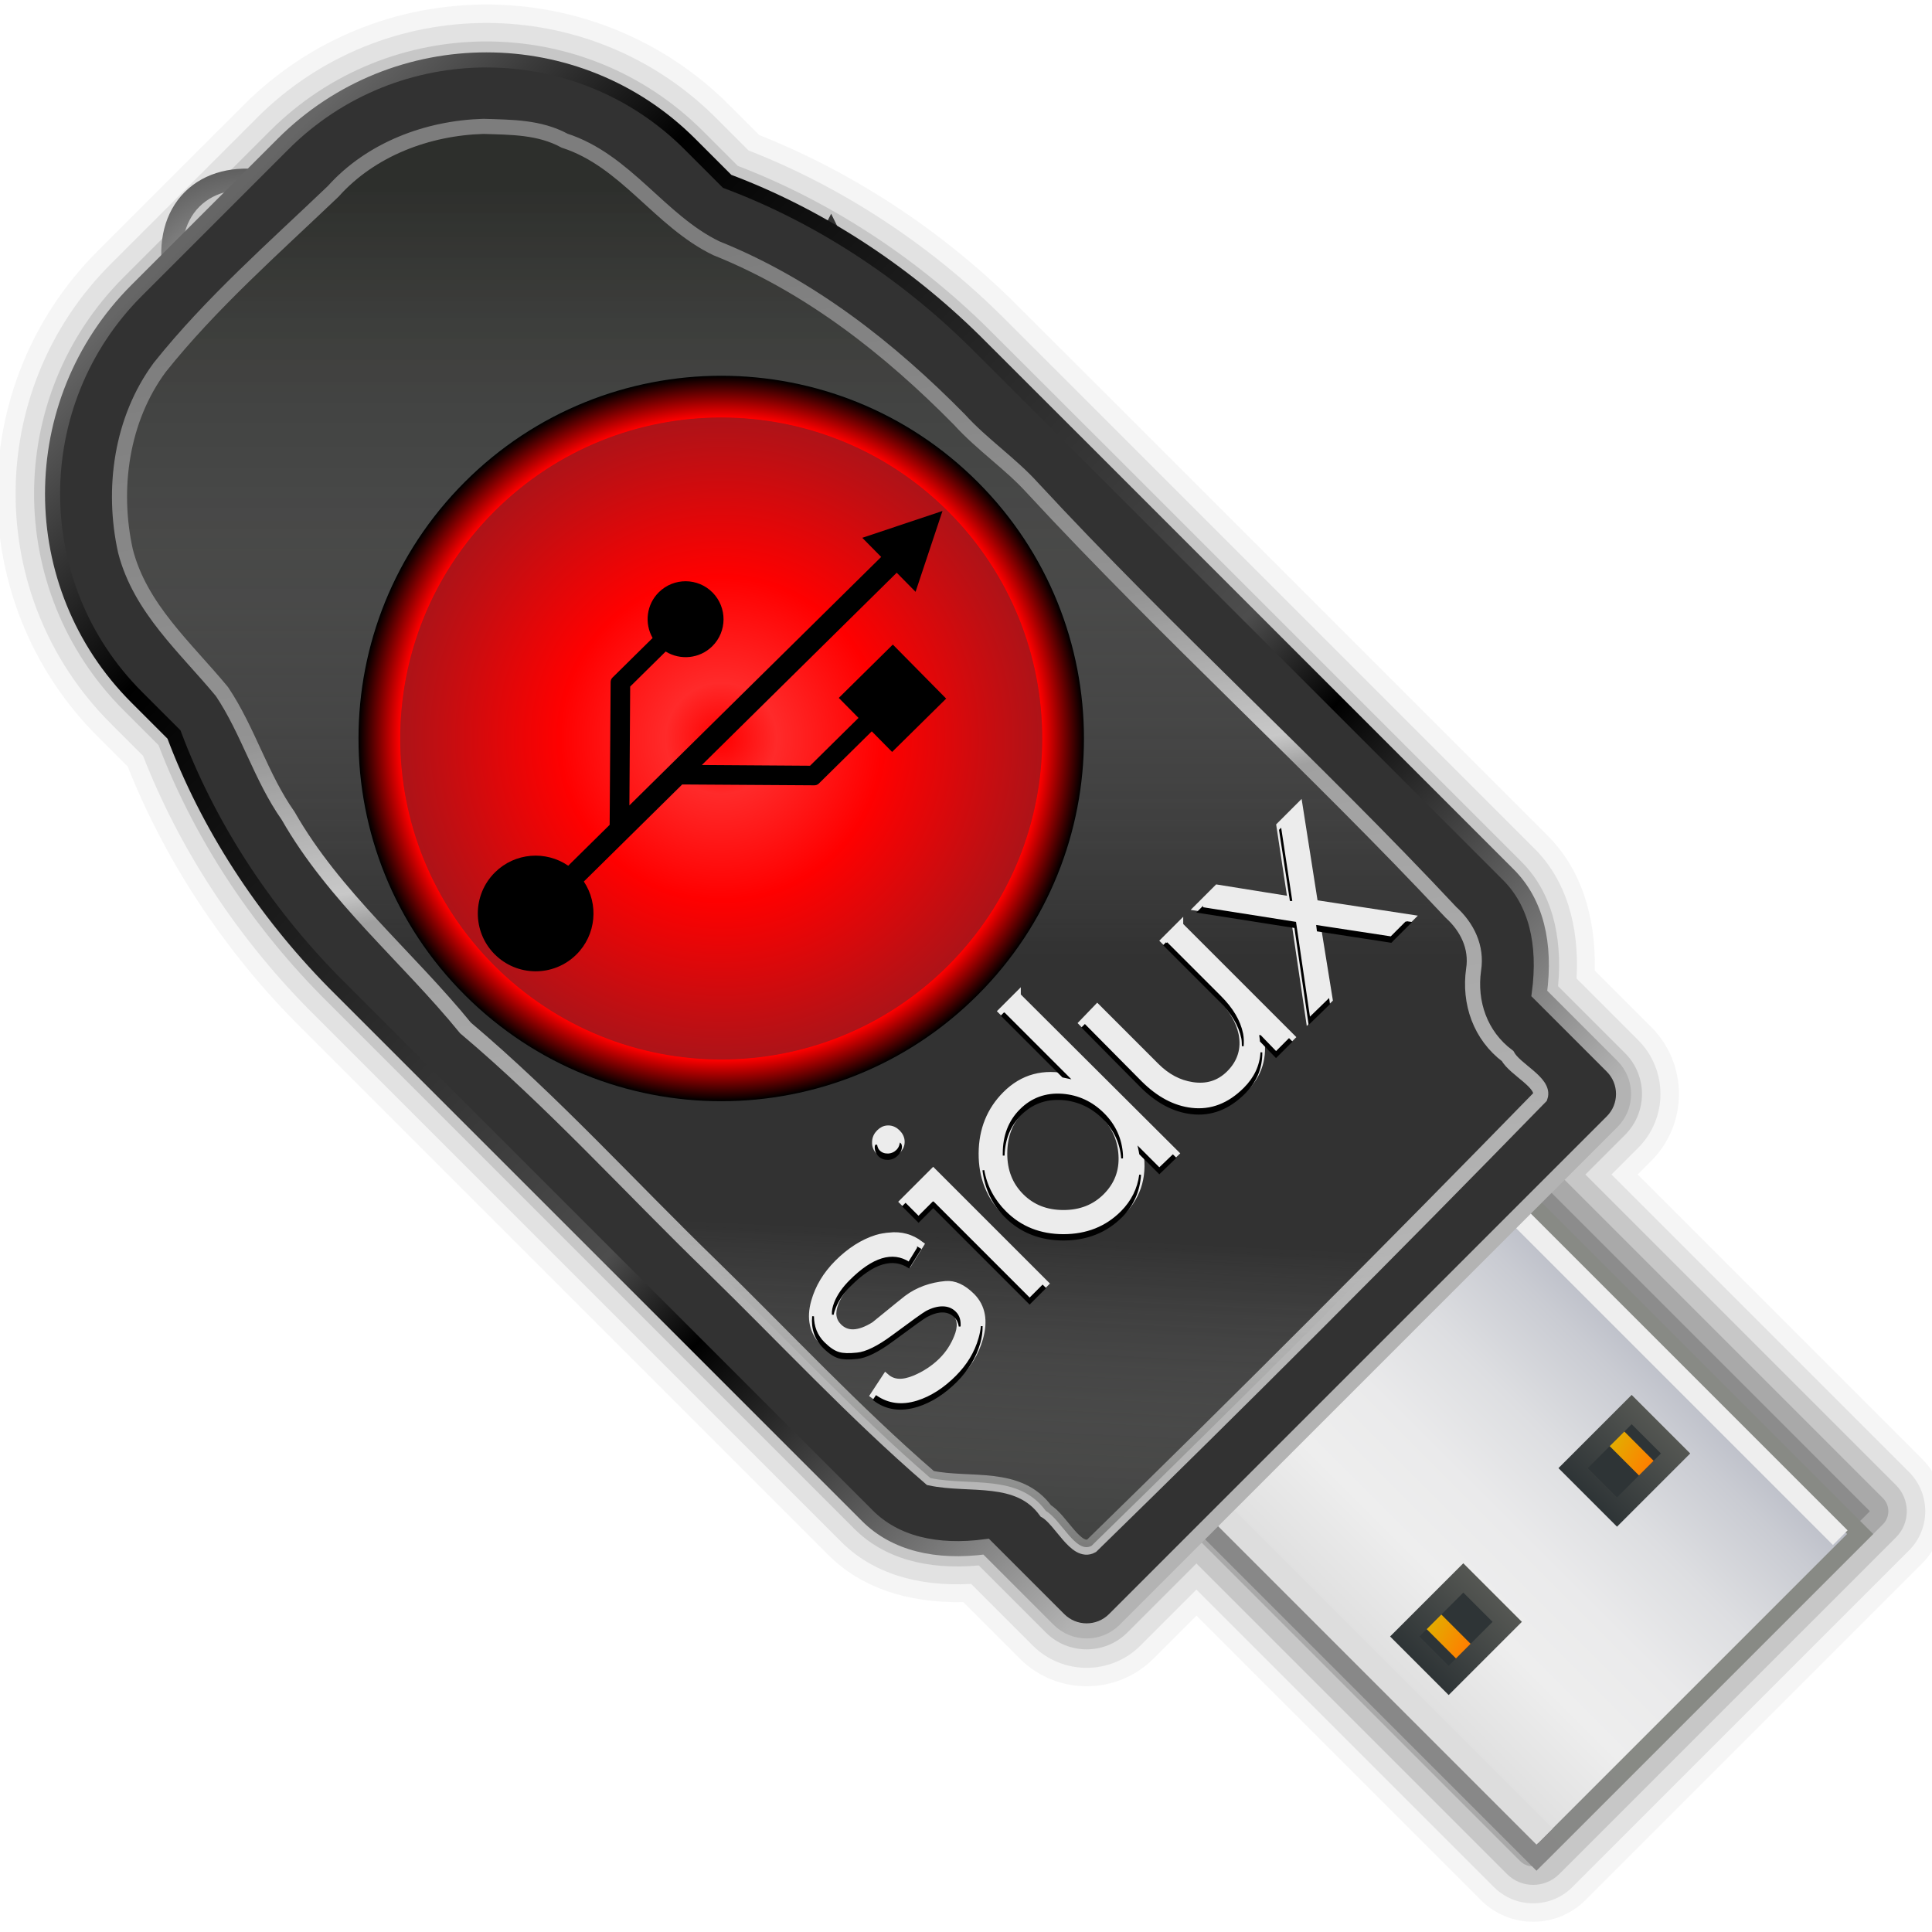
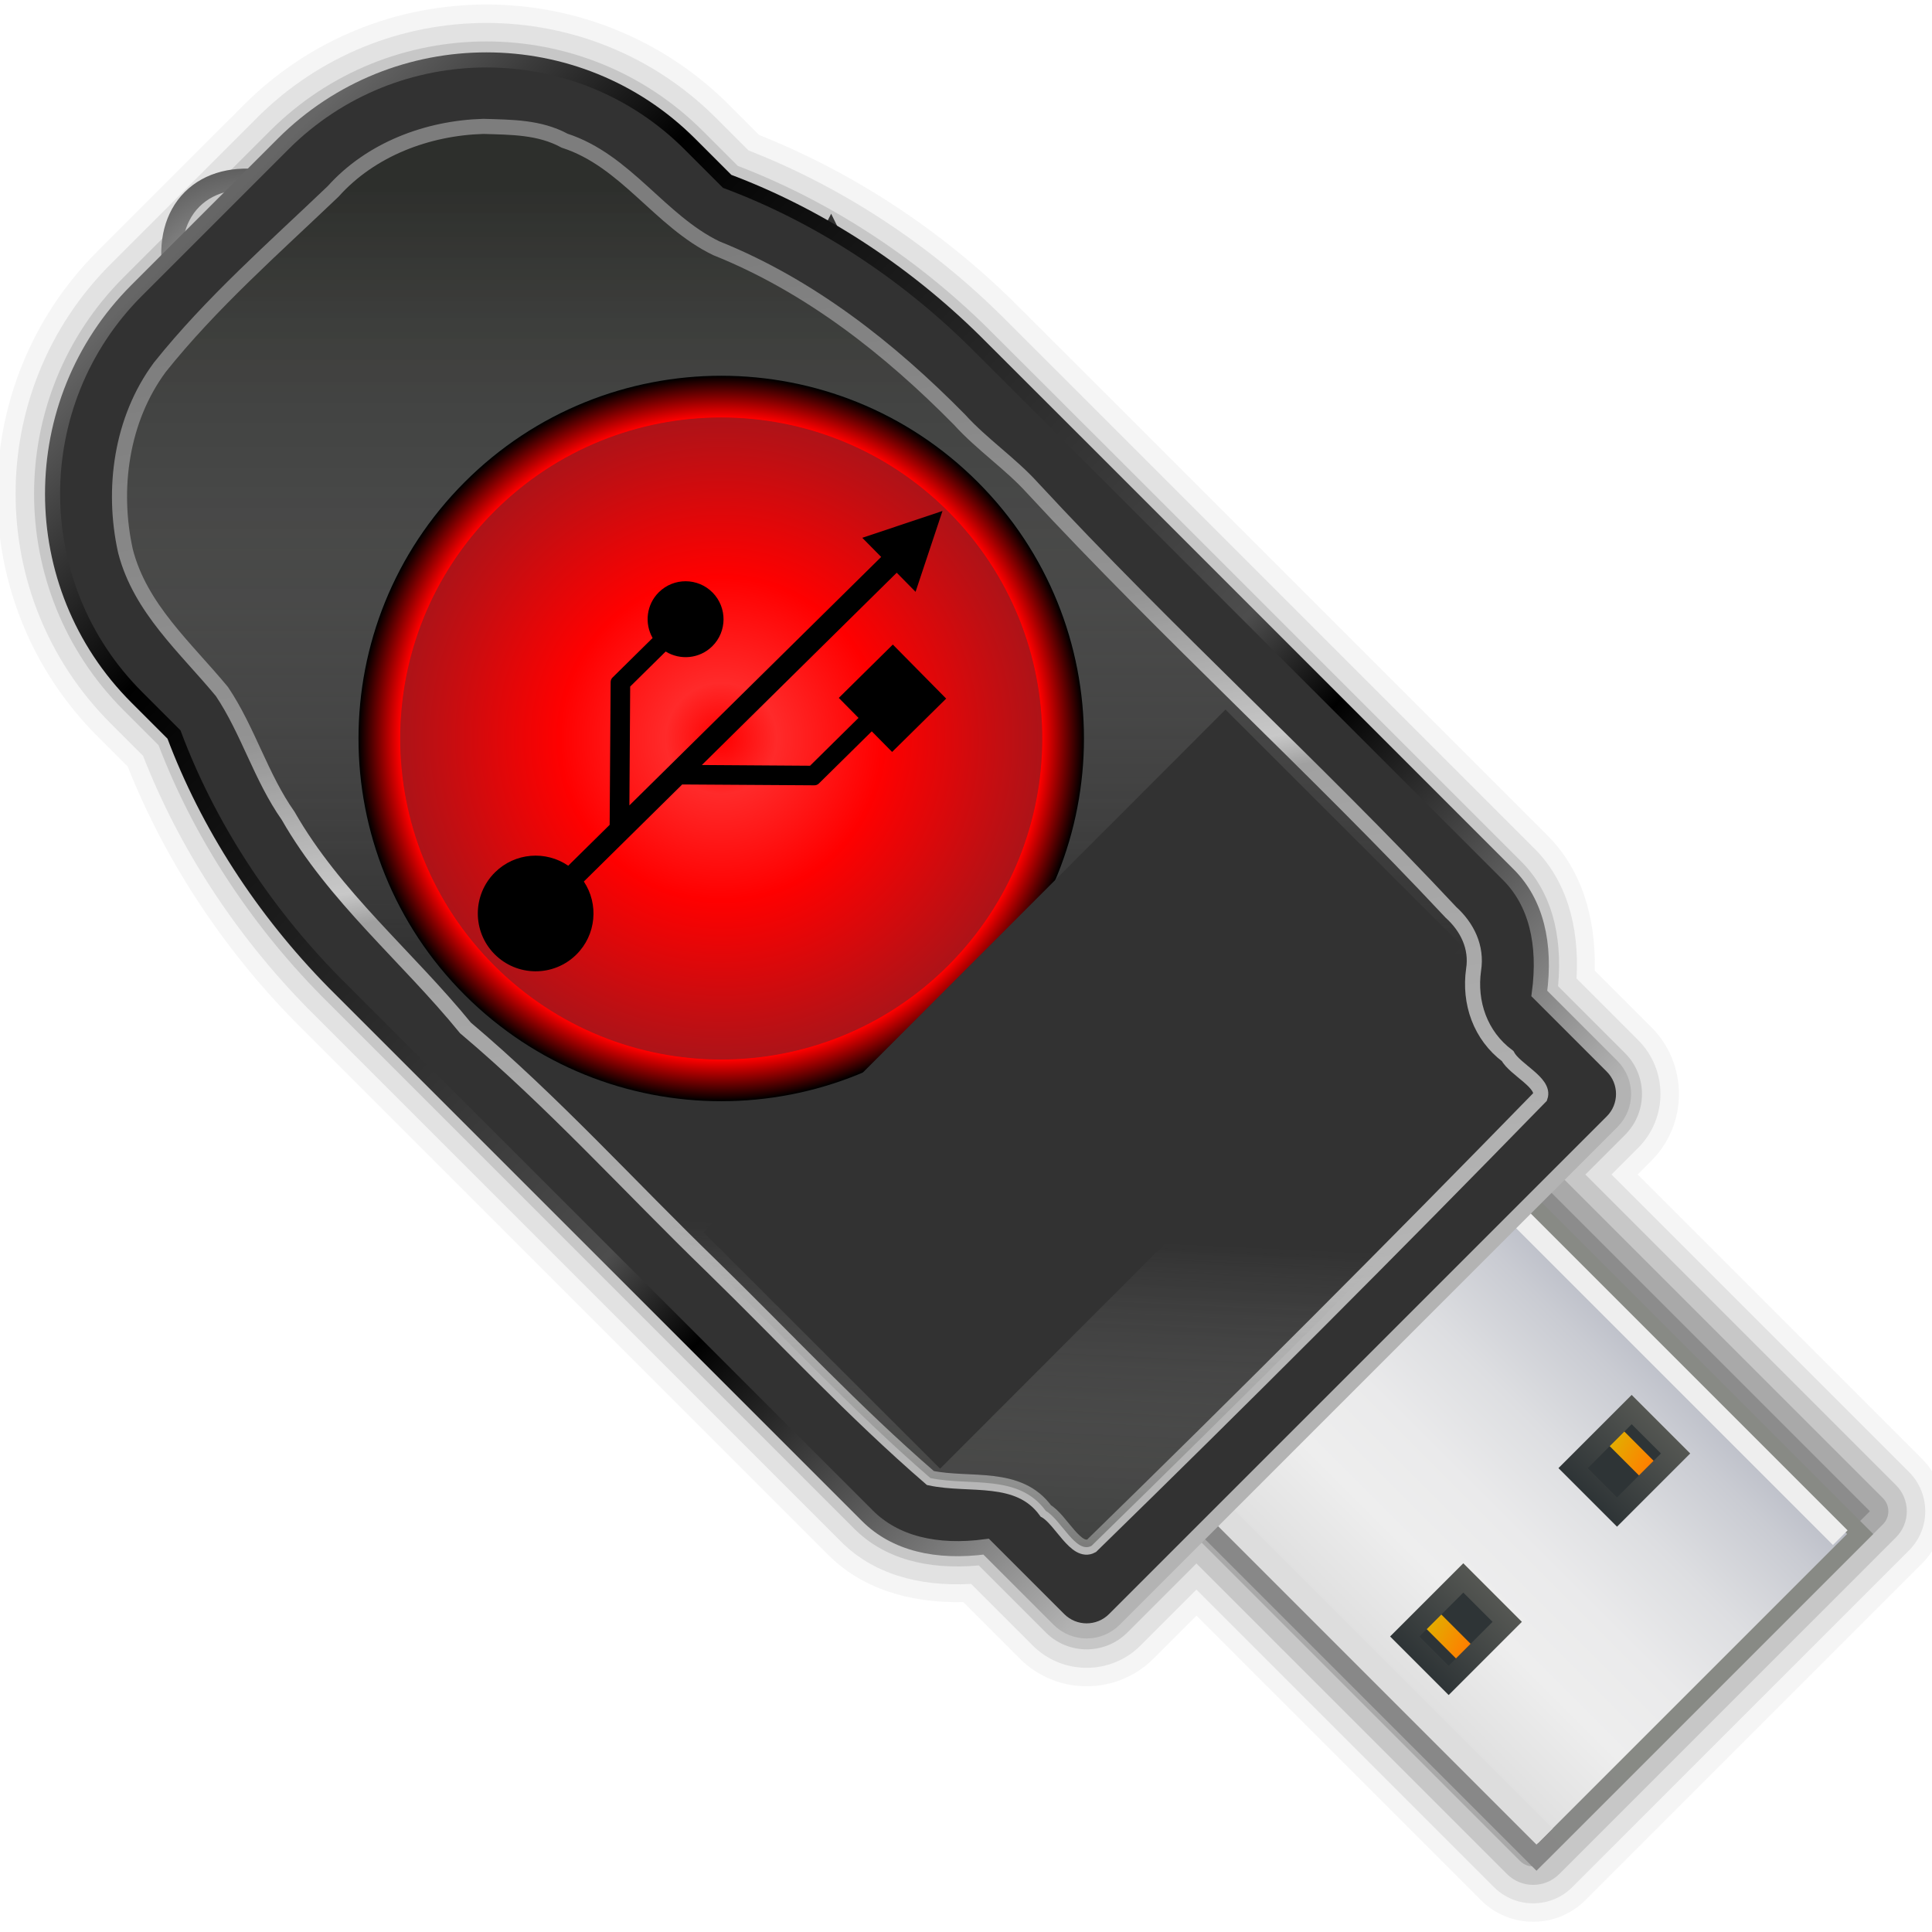
<svg xmlns="http://www.w3.org/2000/svg" xmlns:xlink="http://www.w3.org/1999/xlink" version="1.1" id="Livello_1" width="128" height="128" viewBox="0 0 128 128" overflow="visible" enable-background="new 0 0 128 128" xml:space="preserve">
  <defs id="defs193">
    <linearGradient id="linearGradient17651">
      <stop style="stop-color:#b7b7b7;stop-opacity:0;" offset="0" id="stop17659" />
      <stop id="stop17661" offset="1" style="stop-color:#999999;stop-opacity:0;" />
    </linearGradient>
    <linearGradient id="linearGradient17635">
      <stop style="stop-color:#e6e6e6;stop-opacity:1" offset="0" id="stop17637" />
      <stop id="stop17647" offset="0.466" style="stop-color:#c9c9c9;stop-opacity:1;" />
      <stop id="stop17645" offset="0.495" style="stop-color:#ffffff;stop-opacity:1" />
      <stop id="stop17643" offset="0.641" style="stop-color:#b7b7b7;stop-opacity:1;" />
      <stop style="stop-color:#999999;stop-opacity:1" offset="1" id="stop17639" />
    </linearGradient>
    <linearGradient id="linearGradient17627">
      <stop style="stop-color:#2c2e2a;stop-opacity:1" offset="0" id="stop17629" />
      <stop style="stop-color:#b3b3b3;stop-opacity:0;" offset="1" id="stop17631" />
    </linearGradient>
    <linearGradient id="linearGradient13048">
      <stop id="stop13050" offset="0" style="stop-color:#ff0000;stop-opacity:1" />
      <stop style="stop-color:#ff2a2a;stop-opacity:1" offset="0.173" id="stop13052" />
      <stop style="stop-color:#ff0000;stop-opacity:1" offset="0.502" id="stop13054" />
      <stop id="stop13056" offset="1" style="stop-color:#ad1318;stop-opacity:1" />
    </linearGradient>
    <linearGradient id="linearGradient13032">
      <stop style="stop-color:#b3b3b3;stop-opacity:1;" offset="0" id="stop13034" />
      <stop id="stop13042" offset="0.866" style="stop-color:#2b0000;stop-opacity:1" />
      <stop id="stop13040" offset="0.886" style="stop-color:#ff0000;stop-opacity:1" />
      <stop style="stop-color:#000000;stop-opacity:1" offset="1" id="stop13036" />
    </linearGradient>
    <linearGradient id="linearGradient13004">
      <stop style="stop-color:#b3b3b3;stop-opacity:1" offset="0" id="stop13006" />
      <stop id="stop13016" offset="0.291" style="stop-color:#000000;stop-opacity:1" />
      <stop style="stop-color:#4d4d4d;stop-opacity:1" offset="0.368" id="stop13018" />
      <stop id="stop13014" offset="0.828" style="stop-color:#000000;stop-opacity:1" />
      <stop style="stop-color:#666666;stop-opacity:1" offset="1" id="stop13008" />
    </linearGradient>
    <linearGradient id="linearGradient8219">
      <stop style="stop-color:#000000;stop-opacity:1;" offset="0" id="stop8221" />
      <stop style="stop-color:#000000;stop-opacity:0;" offset="1" id="stop8223" />
    </linearGradient>
    <radialGradient gradientUnits="userSpaceOnUse" gradientTransform="matrix(1,0,0,-1,36.9277,123)" r="8.989" cy="11.425" cx="-11.664" id="XMLID_43_">
      <stop id="stop21244" style="stop-color:#BBBBBB" offset="0" />
      <stop id="stop21246" style="stop-color:#A9A9A9" offset="0.227" />
      <stop id="stop21248" style="stop-color:#7A7A7A" offset="0.681" />
      <stop id="stop21250" style="stop-color:#555555" offset="1" />
    </radialGradient>
    <linearGradient gradientTransform="matrix(1,0,0,-1,36.9277,123)" y2="106.241" x2="-10.752" y1="105.12" x1="-19.718" gradientUnits="userSpaceOnUse" id="XMLID_44_">
      <stop id="stop21255" style="stop-color:#888888" offset="0" />
      <stop id="stop21257" style="stop-color:#888A85" offset="1" />
    </linearGradient>
    <linearGradient gradientTransform="matrix(1,0,0,-1,36.9277,123)" y2="106.551" x2="3.618" y1="106.551" x1="-20.159" gradientUnits="userSpaceOnUse" id="XMLID_45_">
      <stop id="stop21262" style="stop-color:#DDDDDD" offset="0" />
      <stop id="stop21264" style="stop-color:#EEEEEE" offset="0.272" />
      <stop id="stop21266" style="stop-color:#EAEAEB" offset="0.47" />
      <stop id="stop21268" style="stop-color:#DDDEE1" offset="0.677" />
      <stop id="stop21270" style="stop-color:#C9CBD2" offset="0.886" />
      <stop id="stop21272" style="stop-color:#BABDC7" offset="1" />
    </linearGradient>
    <linearGradient gradientTransform="matrix(1,0,0,-1,36.9277,123)" y2="107.673" x2="-17.797" y1="107.673" x1="-12.193" gradientUnits="userSpaceOnUse" id="XMLID_46_">
      <stop id="stop21277" style="stop-color:#555753" offset="0" />
      <stop id="stop21279" style="stop-color:#2E3436" offset="1" />
    </linearGradient>
    <linearGradient gradientTransform="matrix(1,0,0,-1,36.9277,123)" y2="107.673" x2="-4.909" y1="107.673" x1="0.696" gradientUnits="userSpaceOnUse" id="XMLID_47_">
      <stop id="stop21286" style="stop-color:#555753" offset="0" />
      <stop id="stop21288" style="stop-color:#2E3436" offset="1" />
    </linearGradient>
    <linearGradient gradientTransform="matrix(1,0,0,-1,36.9277,123)" y2="108.858" x2="-15.237" y1="106.486" x1="-15.873" gradientUnits="userSpaceOnUse" id="XMLID_48_">
      <stop id="stop21295" style="stop-color:#E3AD00" offset="0" />
      <stop id="stop21297" style="stop-color:#FF7E00" offset="1" />
    </linearGradient>
    <linearGradient gradientTransform="matrix(1,0,0,-1,36.9277,123)" y2="108.858" x2="-1.227" y1="106.485" x1="-1.863" gradientUnits="userSpaceOnUse" id="XMLID_49_">
      <stop id="stop21302" style="stop-color:#E3AD00" offset="0" />
      <stop id="stop21304" style="stop-color:#FF7E00" offset="1" />
    </linearGradient>
    <linearGradient xlink:href="#XMLID_49_" id="linearGradient12975" gradientUnits="userSpaceOnUse" gradientTransform="matrix(1.223862,0,0,-1.223862,10.23852,-12.75652)" x1="-1.863" y1="106.485" x2="-1.227" y2="108.858" />
    <linearGradient xlink:href="#XMLID_48_" id="linearGradient12978" gradientUnits="userSpaceOnUse" gradientTransform="matrix(1.223862,0,0,-1.223862,10.23852,-12.75652)" x1="-15.873" y1="106.486" x2="-15.237" y2="108.858" />
    <linearGradient xlink:href="#XMLID_47_" id="linearGradient12982" gradientUnits="userSpaceOnUse" gradientTransform="matrix(1.223862,0,0,-1.223862,10.23852,-12.75652)" x1="0.696" y1="107.673" x2="-4.909" y2="107.673" />
    <linearGradient xlink:href="#XMLID_46_" id="linearGradient12986" gradientUnits="userSpaceOnUse" gradientTransform="matrix(1.223862,0,0,-1.223862,10.23852,-12.75652)" x1="-12.193" y1="107.673" x2="-17.797" y2="107.673" />
    <linearGradient xlink:href="#XMLID_45_" id="linearGradient12989" gradientUnits="userSpaceOnUse" gradientTransform="matrix(0.8654009,-0.8654009,0.8654009,0.8654009,16.25995,1.78049)" x1="-20.159" y1="106.551" x2="3.618" y2="106.551" />
    <linearGradient xlink:href="#XMLID_44_" id="linearGradient12992" gradientUnits="userSpaceOnUse" gradientTransform="matrix(1.223862,0,0,-1.223862,10.23852,-12.75652)" x1="-19.718" y1="105.12" x2="-10.752" y2="106.241" />
    <radialGradient xlink:href="#XMLID_43_" id="radialGradient12995" gradientUnits="userSpaceOnUse" gradientTransform="matrix(0.8654009,-0.8654009,0.8654009,0.8654009,16.90391,1.136535)" cx="-11.664" cy="11.425" r="8.989" />
    <linearGradient xlink:href="#linearGradient13004" id="linearGradient13012" x1="87.273" y1="35.921" x2="11.977" y2="111.216" gradientUnits="userSpaceOnUse" gradientTransform="matrix(0,1,-1,0,128.1047,-0.4827548)" />
    <radialGradient xlink:href="#linearGradient13032" id="radialGradient17615" gradientUnits="userSpaceOnUse" gradientTransform="matrix(0.7271586,-0.6531996,0.6534121,0.7273948,-18.63429,46.56542)" cx="37.456" cy="77.427" fx="37.456" fy="77.427" r="23.014" />
    <radialGradient xlink:href="#linearGradient13048" id="radialGradient17617" gradientUnits="userSpaceOnUse" gradientTransform="matrix(0.7271586,-0.6531996,0.6534121,0.7273948,-18.63429,46.56542)" cx="37.456" cy="77.427" fx="37.456" fy="77.427" r="23.014" />
    <linearGradient xlink:href="#linearGradient17627" id="linearGradient17633" x1="31.368" y1="12.648" x2="31.368" y2="63.37" gradientUnits="userSpaceOnUse" />
    <linearGradient xlink:href="#linearGradient17635" id="linearGradient17641" x1="50.34" y1="92.079" x2="37.817" y2="18.339" gradientUnits="userSpaceOnUse" />
    <linearGradient xlink:href="#linearGradient17651" id="linearGradient17663" gradientUnits="userSpaceOnUse" x1="50.34" y1="92.079" x2="37.817" y2="18.339" />
    <linearGradient xlink:href="#linearGradient17627" id="linearGradient17665" gradientUnits="userSpaceOnUse" x1="68.047" y1="108.775" x2="69.312" y2="81.96" />
  </defs>
  <linearGradient id="XMLID_13_" gradientUnits="userSpaceOnUse" x1="128" y1="90.377" x2="82" y2="90.377" xlink:href="#linearGradient8219" spreadMethod="pad" gradientTransform="translate(-20,0)">
    <stop offset="0" style="stop-color:#000000;stop-opacity:0;" id="stop4" />
    <stop offset="1" style="stop-color:#000000" id="stop6" />
  </linearGradient>
  <linearGradient id="XMLID_14_" gradientUnits="userSpaceOnUse" x1="34.653" y1="-0.299" x2="90" y2="89.3">
    <stop offset="0.13" style="stop-color:#FFFFFF" id="stop13" />
    <stop offset="1" style="stop-color:#D3D7CF" id="stop15" />
  </linearGradient>
  <linearGradient id="XMLID_15_" gradientUnits="userSpaceOnUse" x1="79.106" y1="58.834" x2="95.945" y2="58.834">
    <stop offset="0.26" style="stop-color:#FFFFFF" id="stop20" />
    <stop offset="0.414" style="stop-color:#EEEEEC" id="stop22" />
    <stop offset="1" style="stop-color:#BABDB6" id="stop24" />
  </linearGradient>
  <linearGradient id="XMLID_16_" gradientUnits="userSpaceOnUse" x1="54.14" y1="-25.671" x2="104.14" y2="44.329">
    <stop offset="0.13" style="stop-color:#888A85" id="stop29" />
    <stop offset="1" style="stop-color:#2E3436" id="stop31" />
  </linearGradient>
  <linearGradient id="XMLID_17_" gradientUnits="userSpaceOnUse" x1="11.882" y1="10.444" x2="72.318" y2="113.484">
    <stop offset="0.13" style="stop-color:#b01013;stop-opacity:0.642;" id="stop36" />
    <stop offset="1" style="stop-color:#ad1318;stop-opacity:1" id="stop38" />
  </linearGradient>
  <linearGradient id="XMLID_18_" gradientUnits="userSpaceOnUse" x1="86.727" y1="91.684" x2="96.931" y2="91.684">
    <stop offset="0" style="stop-color:#ee6165;stop-opacity:1;" id="stop43" />
    <stop offset="0.296" style="stop-color:#ad1318;stop-opacity:1" id="stop45" />
    <stop offset="1" style="stop-color:#520b0e;stop-opacity:1;" id="stop47" />
  </linearGradient>
  <g id="Foreground_Grid_1_" transform="matrix(0.3602374,0,0,0.3602374,-1428.489,-72.91657)" />
  <g id="Foreground_Grid_1_-6" transform="matrix(0.3602374,0,0,0.3602374,-988.6123,-9.57412)" />
  <g id="g11112">
    <path style="opacity:0.25;fill:#323232" enable-background="new    " d="m 100.716,66.286 5.224,5.224 c 0.536,0.536 0.537,1.404 0,1.94 l -4.364,4.364 22.308,22.308 -22.308,22.308 -22.308,-22.308 -6.304,6.304 c -0.537,0.537 -1.405,0.536 -1.94,0 l -5.224,-5.224 c -3.086,0.55 -5.751,0.068 -7.461,-1.643 l -21.453,-21.453 -6.32,-6.32 -7.571,-7.571 0.004,-0.004 c -4.846,-4.915 -8.349,-10.535 -10.445,-16.255 L 9.917,45.322 c -6.953,-6.953 -6.953,-18.265 -8.6e-4,-25.217 L 19.616,10.405 c 6.953,-6.953 18.265,-6.953 25.218,0 l 2.635,2.635 c 5.719,2.095 11.338,5.599 16.255,10.445 l 0.004,-0.004 7.571,7.571 6.32,6.32 21.453,21.453 c 1.711,1.711 2.194,4.375 1.643,7.461 z" id="path21233" />
    <path style="opacity:0.05;fill:#323232" enable-background="new    " d="m 105.037,125.891 c -1.908,1.908 -5.014,1.909 -6.923,0 0,0 -17.265,-17.265 -18.847,-18.847 -1.017,1.017 -2.843,2.843 -2.843,2.843 -2.444,2.444 -6.42,2.444 -8.863,0 0,0 -3.173,-3.173 -3.745,-3.745 -3.688,0.081 -6.785,-0.966 -8.94,-3.122 L 19.532,67.677 C 14.722,62.789 10.911,56.955 8.461,50.787 c -0.266,-0.266 -2.003,-2.003 -2.003,-2.003 -8.861,-8.861 -8.861,-23.28 -8.6e-4,-32.14 L 16.158,6.944 c 8.861,-8.861 23.28,-8.861 32.141,-9e-6 0,0 1.739,1.739 2.003,2.003 6.174,2.453 12.003,6.262 16.862,11.052 0.007,0.007 7.597,7.588 7.597,7.588 l 27.775,27.775 c 2.156,2.156 3.202,5.253 3.122,8.941 0.572,0.572 3.744,3.744 3.744,3.744 2.444,2.444 2.444,6.42 -10e-6,8.863 0,0 -0.451,0.451 -0.903,0.903 1.582,1.582 18.847,18.847 18.847,18.847 1.909,1.909 1.909,5.014 0,6.923 l -22.308,22.308 z" id="path21235" />
    <path style="opacity:0.1;fill:#323232" enable-background="new    " d="m 104.171,125.027 c -1.431,1.431 -3.761,1.431 -5.192,0 0,0 -18.124,-18.124 -19.712,-19.712 -1.138,1.138 -3.708,3.708 -3.708,3.708 -1.966,1.966 -5.166,1.966 -7.133,0 0,0 -3.479,-3.479 -4.085,-4.085 -3.568,0.2 -6.547,-0.728 -8.6,-2.781 L 20.397,66.813 c -4.781,-4.859 -8.54,-10.641 -10.917,-16.736 -0.272,-0.272 -2.158,-2.158 -2.158,-2.158 -8.384,-8.384 -8.384,-22.026 -8.6e-4,-30.409 L 17.021,7.809 c 8.384,-8.384 22.026,-8.384 30.41,0 0,0 1.887,1.887 2.158,2.158 6.098,2.379 11.876,6.135 16.713,10.903 0.006,0.006 7.592,7.583 7.592,7.583 l 27.774,27.774 c 2.054,2.054 2.98,5.034 2.782,8.601 0.607,0.607 4.085,4.085 4.085,4.085 1.966,1.966 1.966,5.166 0,7.133 0,0 -0.988,0.988 -1.768,1.768 1.588,1.588 19.712,19.712 19.712,19.712 1.431,1.431 1.431,3.761 0,5.192 l -22.309,22.307 0,0 z" id="path21237" />
    <path style="opacity:0.15;fill:#323232" enable-background="new    " d="m 103.306,124.162 c -0.955,0.955 -2.507,0.955 -3.462,0 0,0 -18.984,-18.984 -20.578,-20.578 -1.224,1.224 -4.574,4.574 -4.574,4.574 -1.489,1.489 -3.912,1.489 -5.402,0 0,0 -3.8,-3.8 -4.443,-4.443 -3.444,0.32 -6.3,-0.481 -8.242,-2.423 L 21.262,65.948 C 16.51,61.117 12.806,55.39 10.502,49.369 10.224,49.091 8.187,47.054 8.187,47.054 0.28,39.146 0.28,26.281 8.186,18.375 L 17.886,8.675 c 7.908,-7.908 20.774,-7.905 28.679,0 0,0 2.037,2.037 2.315,2.315 6.025,2.305 11.75,6.009 16.563,10.753 0.005,0.005 7.587,7.578 7.587,7.578 l 27.773,27.773 c 1.942,1.942 2.743,4.8 2.424,8.243 0.643,0.643 4.443,4.443 4.443,4.443 1.489,1.489 1.489,3.912 -1e-5,5.402 0,0 -1.653,1.653 -2.633,2.633 1.594,1.594 20.578,20.578 20.578,20.578 0.955,0.955 0.955,2.506 0,3.462 l -22.309,22.307 0,0 z" id="path21239" />
    <path style="opacity:0.2;fill:#323232" enable-background="new    " d="m 102.44,123.296 c -0.478,0.478 -1.253,0.478 -1.731,0 0,0 -19.845,-19.845 -21.443,-21.443 -1.289,1.289 -5.439,5.439 -5.439,5.439 -1.012,1.012 -2.659,1.013 -3.671,0 0,0 -4.137,-4.137 -4.822,-4.822 -3.318,0.445 -6.044,-0.225 -7.863,-2.044 L 22.128,65.082 c -4.722,-4.798 -8.372,-10.47 -10.601,-16.42 -0.284,-0.284 -2.472,-2.472 -2.472,-2.472 -7.43,-7.43 -7.43,-19.518 -8.6e-4,-26.948 L 18.754,9.542 c 7.43,-7.43 19.518,-7.43 26.949,0 0,0 2.189,2.189 2.472,2.472 5.951,2.231 11.62,5.879 16.41,10.599 l 7.582,7.573 27.772,27.772 c 1.82,1.82 2.489,4.545 2.045,7.864 0.685,0.685 4.822,4.822 4.822,4.822 1.012,1.012 1.013,2.659 0,3.671 0,0 -2.387,2.387 -3.499,3.499 1.599,1.599 21.443,21.443 21.443,21.443 0.478,0.478 0.479,1.252 1e-5,1.731 l -22.309,22.307 0,0 z" id="path21241" />
    <path style="fill:url(#radialGradient12995)" d="m 25.816,26.304 c -2.678,2.678 -7.89,1.81 -11.64,-1.94 -3.75,-3.75 -4.617,-8.959 -1.938,-11.638 2.679,-2.679 7.89,-1.81 11.64,1.94 3.75,3.75 4.618,8.959 1.938,11.638 z M 13.208,13.696 c -2.103,2.103 -1.214,6.545 1.94,9.699 3.155,3.155 7.598,4.043 9.7,1.941 2.102,-2.102 1.213,-6.544 -1.942,-9.699 -3.154,-3.155 -7.596,-4.044 -9.699,-1.941 z" id="path21252" />
    <rect transform="matrix(0.7071068,-0.7071068,-0.7071068,-0.7071068,0,0)" style="fill:url(#linearGradient12992)" x="-15.658" y="-159.62" width="31.549" height="32.919" id="rect21259" />
    <path style="fill:url(#linearGradient12989)" d="m 101.796,122.209 c -1.542,-1.542 -20.005,-20.005 -21.547,-21.547 1.534,-1.534 19.043,-19.043 20.578,-20.578 1.542,1.542 20.005,20.005 21.547,21.547 -1.535,1.535 -19.043,19.043 -20.578,20.578 z" id="path21274" />
    <rect transform="matrix(0.7071068,-0.7071068,-0.7071068,-0.7071068,0,0)" style="fill:url(#linearGradient12986)" x="-11.542" y="-147.275" width="6.859" height="5.487" id="rect21281" />
    <path style="fill:#2e3436" d="m 95.977,110.361 c -0.727,-0.727 -1.212,-1.212 -1.939,-1.939 0.931,-0.931 1.978,-1.978 2.909,-2.909 0.727,0.727 1.212,1.212 1.939,1.939 -0.931,0.931 -1.978,1.978 -2.909,2.909 z" id="path21283" />
    <rect transform="matrix(0.7071068,-0.7071068,-0.7071068,-0.7071068,0,0)" style="fill:url(#linearGradient12982)" x="4.232" y="-147.275" width="6.859" height="5.487" id="rect21290" />
    <path style="fill:#2e3436" d="m 107.131,99.207 c -0.727,-0.727 -1.212,-1.212 -1.939,-1.939 0.931,-0.931 1.979,-1.979 2.909,-2.909 0.727,0.727 1.212,1.212 1.939,1.939 -0.93,0.93 -1.978,1.978 -2.909,2.909 z" id="path21292" />
    <rect transform="matrix(0.7071068,-0.7071068,-0.7071068,-0.7071068,0,0)" style="fill:url(#linearGradient12978)" x="-9.485" y="-145.903" width="1.371" height="2.743" id="rect21299" />
    <rect transform="matrix(0.7071068,-0.7071068,-0.7071068,-0.7071068,0,0)" style="fill:url(#linearGradient12975)" x="7.661" y="-145.903" width="1.372" height="2.743" id="rect21306" />
    <rect transform="matrix(0.7071068,-0.7071068,-0.7071068,-0.7071068,0,0)" style="fill:#dddddd" x="-14.286" y="-158.396" width="1.372" height="31.697" id="rect21308" />
    <rect transform="matrix(0.7071068,-0.7071068,-0.7071068,-0.7071068,0,0)" style="fill:#eeeeee" x="13.489" y="-158.248" width="1.372" height="31.549" id="rect21310" />
    <path style="fill:#323232" d="m 55.066,14.161 1.946,3.968 -1.405,0 -1e-6,18.48 c 1.811,-1.813 4.329,-4.33 4.39,-4.39 0,-0.086 0,-1.565 0,-2.606 -0.866,-0.212 -1.514,-0.993 -1.514,-1.925 0,-1.097 0.892,-1.984 1.986,-1.984 1.094,0 1.983,0.889 1.983,1.984 0,0.918 -0.625,1.689 -1.472,1.914 l 0,2.947 c 0,0.084 -0.035,0.17 -0.102,0.234 l -5.271,5.274 0,3.04 c 1.392,0.269 2.442,1.494 2.442,2.963 0,1.668 -1.351,3.023 -3.021,3.023 -1.669,0 -3.023,-1.352 -3.023,-3.023 0,-1.469 1.051,-2.695 2.442,-2.963 l 0,-7.22 -4.876,-4.878 c -0.066,-0.064 -0.104,-0.151 -0.104,-0.234 l 0,-3.888 -1.514,1e-6 0,-3.968 3.967,0 -1e-6,3.968 -1.467,0 c 10e-7,0.45 10e-7,3.435 0,3.558 0.058,0.056 2.235,2.234 3.997,3.996 l 0,-14.302 -1.403,0 2.019,-3.968 z" id="path21383" />
    <path id="path13002" d="m 79.267,101.853 c -1.289,1.289 -5.439,5.439 -5.439,5.439 -1.012,1.012 -2.659,1.013 -3.671,0 0,0 -4.137,-4.137 -4.822,-4.822 -3.318,0.445 -6.044,-0.225 -7.863,-2.044 L 22.128,65.082 c -4.722,-4.798 -8.372,-10.47 -10.601,-16.42 -0.284,-0.284 -2.472,-2.472 -2.472,-2.472 -7.43,-7.43 -7.43,-19.518 -8.6e-4,-26.948 L 18.754,9.542 c 7.43,-7.43 19.518,-7.43 26.949,0 0,0 2.189,2.189 2.472,2.472 5.951,2.231 11.62,5.879 16.41,10.599 l 7.582,7.573 27.772,27.772 c 1.82,1.82 2.489,4.545 2.045,7.864 0.685,0.685 4.822,4.822 4.822,4.822 1.012,1.012 1.013,2.659 0,3.671 0,0 -2.387,2.387 -3.499,3.499 L 79.267,101.853 z" enable-background="new    " style="fill:#323232;fill-opacity:1;stroke:url(#linearGradient13012);stroke-opacity:1" />
    <path id="path17625" d="m 32.026,8.373 c -3.697,0.106 -7.447,1.51 -9.955,4.309 -3.934,3.757 -8.084,7.396 -11.483,11.652 -2.552,3.447 -3.188,8.05 -2.277,12.166 0.971,3.803 4.001,6.421 6.395,9.32 1.735,2.586 2.58,5.668 4.386,8.232 3.062,5.366 7.881,9.308 11.749,14.053 5.774,4.871 10.901,10.541 16.334,15.807 4.802,4.683 9.424,9.658 14.465,14.011 2.604,0.557 5.843,-0.31 7.647,2.179 1.01,0.575 1.995,2.877 3.03,2.313 10.02,-9.773 19.941,-19.71 29.726,-29.749 0.327,-0.919 -1.671,-1.797 -2.162,-2.702 C 98.077,68.611 97.319,66.437 97.63,64.239 97.862,62.758 97.212,61.426 96.128,60.444 87.135,50.83 77.352,41.988 68.413,32.333 66.946,30.71 65.058,29.446 63.567,27.8 58.926,23.089 53.628,18.921 47.449,16.444 43.701,14.626 41.473,10.642 37.409,9.322 35.727,8.411 33.883,8.432 32.026,8.373 z" style="opacity:0.732;fill:url(#linearGradient17633);fill-opacity:1;stroke:url(#linearGradient17641)" />
    <path style="opacity:0.732;fill:url(#linearGradient17665);fill-opacity:1;stroke:url(#linearGradient17663)" d="m 32.026,8.373 c -3.697,0.106 -7.447,1.51 -9.955,4.309 -3.934,3.757 -8.084,7.396 -11.483,11.652 -2.552,3.447 -3.188,8.05 -2.277,12.166 0.971,3.803 4.001,6.421 6.395,9.32 1.735,2.586 2.58,5.668 4.386,8.232 3.062,5.366 7.881,9.308 11.749,14.053 5.774,4.871 10.901,10.541 16.334,15.807 4.802,4.683 9.424,9.658 14.465,14.011 2.604,0.557 5.843,-0.31 7.647,2.179 1.01,0.575 1.995,2.877 3.03,2.313 10.02,-9.773 19.941,-19.71 29.726,-29.749 0.327,-0.919 -1.671,-1.797 -2.162,-2.702 C 98.077,68.611 97.319,66.437 97.63,64.239 97.862,62.758 97.212,61.426 96.128,60.444 87.135,50.83 77.352,41.988 68.413,32.333 66.946,30.71 65.058,29.446 63.567,27.8 58.926,23.089 53.628,18.921 47.449,16.444 43.701,14.626 41.473,10.642 37.409,9.322 35.727,8.411 33.883,8.432 32.026,8.373 z" id="path17649" />
    <g style="stroke-width:2.379;stroke-miterlimit:4;stroke-dasharray:none;opacity:1" transform="matrix(0.840708,0,0,0.840708,1.231401,2.689621)" id="g17609">
      <path style="fill:url(#radialGradient17615);fill-opacity:1;stroke:none;stroke-width:1.874;stroke-miterlimit:4;stroke-dasharray:none" id="path13020" d="m 81.708,78.419 c 0,12.434 -10.08,22.514 -22.514,22.514 -12.434,0 -22.514,-10.08 -22.514,-22.514 0,-12.434 10.08,-22.514 22.514,-22.514 12.434,0 22.514,10.08 22.514,22.514 z" transform="matrix(0.8977873,-0.8977873,0.8977873,0.8977873,-68.17479,37.73792)" />
      <path transform="matrix(0.794502,-0.794502,0.794502,0.794502,-53.96143,39.72361)" d="m 81.708,78.419 c 0,12.434 -10.08,22.514 -22.514,22.514 -12.434,0 -22.514,-10.08 -22.514,-22.514 0,-12.434 10.08,-22.514 22.514,-22.514 12.434,0 22.514,10.08 22.514,22.514 z" id="path13044" style="fill:url(#radialGradient17617);fill-opacity:1;stroke:none;stroke-width:2.117;stroke-miterlimit:4;stroke-dasharray:none" />
    </g>
    <path id="path17696" d="m 86.072,53.432 -1.27,1.27 0.747,4.932 -4.894,-0.785 -1.27,1.27 6.426,1.009 0.934,6.351 1.308,-1.27 -0.785,-4.857 4.894,0.747 1.27,-1.27 -6.351,-0.971 -1.009,-6.426 z m -7.92,7.883 -1.009,1.009 3.699,3.699 c 0.786,0.786 1.282,1.602 1.457,2.466 0.195,0.997 -0.071,1.902 -0.822,2.653 -0.689,0.689 -1.527,0.939 -2.503,0.785 -0.874,-0.134 -1.671,-0.551 -2.391,-1.27 l -3.886,-3.886 -0.971,1.009 3.848,3.886 c 1.064,1.064 2.175,1.655 3.362,1.793 1.306,0.154 2.474,-0.307 3.512,-1.345 0.935,-0.935 1.303,-2.097 1.046,-3.475 l 1.046,1.083 1.009,-1.009 -7.397,-7.397 z m -10.76,4.67 -1.009,1.009 4.409,4.409 c -1.64,-0.375 -3.016,-0.01 -4.147,1.121 -1.028,1.028 -1.559,2.323 -1.569,3.886 -0.01,1.552 0.504,2.857 1.532,3.886 1.023,1.023 2.301,1.527 3.848,1.532 1.547,-0.005 2.825,-0.509 3.848,-1.532 1.131,-1.131 1.508,-2.556 1.158,-4.222 l 1.345,1.345 1.046,-1.009 -10.461,-10.424 z m 2.989,6.538 c 1.043,0.077 1.967,0.51 2.727,1.27 0.761,0.761 1.171,1.668 1.233,2.727 0.067,1.095 -0.296,2.014 -1.046,2.765 -0.75,0.75 -1.688,1.121 -2.839,1.121 -1.151,3e-6 -2.089,-0.37 -2.839,-1.121 -0.75,-0.75 -1.131,-1.715 -1.121,-2.877 0.005,-1.167 0.365,-2.121 1.121,-2.877 0.745,-0.745 1.67,-1.086 2.765,-1.009 z m -11.544,2.279 c -0.231,0.005 -0.396,0.097 -0.56,0.262 -0.159,0.159 -0.256,0.356 -0.262,0.598 -0.01,0.236 0.065,0.438 0.224,0.598 0.159,0.159 0.356,0.229 0.598,0.224 0.236,-0.01 0.438,-0.102 0.598,-0.262 0.164,-0.164 0.256,-0.329 0.262,-0.56 0.005,-0.231 -0.097,-0.433 -0.262,-0.598 -0.164,-0.164 -0.366,-0.267 -0.598,-0.262 z m 2.989,2.839 -1.98,1.98 1.009,1.009 0.971,-0.971 6.389,6.389 1.009,-1.009 -7.397,-7.397 z m -2.914,4.259 c -0.259,0.027 -0.544,0.062 -0.822,0.149 -0.915,0.288 -1.776,0.842 -2.578,1.644 -0.771,0.771 -1.275,1.626 -1.532,2.541 -0.319,1.11 -0.112,2.018 0.598,2.727 0.36,0.36 0.695,0.585 1.009,0.672 0.278,0.082 0.656,0.094 1.196,0.037 0.586,-0.051 1.393,-0.444 2.354,-1.158 1.306,-0.966 2.036,-1.493 2.242,-1.607 0.807,-0.427 1.443,-0.425 1.905,0.037 0.396,0.396 0.448,0.962 0.149,1.681 -0.226,0.555 -0.546,1.069 -1.009,1.532 -0.545,0.545 -1.166,0.928 -1.793,1.196 -0.828,0.344 -1.454,0.315 -1.943,-0.112 l -0.785,1.196 c 0.812,0.617 1.772,0.755 2.877,0.411 0.915,-0.288 1.781,-0.847 2.578,-1.644 0.745,-0.745 1.259,-1.579 1.532,-2.541 0.329,-1.151 0.161,-2.081 -0.523,-2.765 -0.576,-0.576 -1.153,-0.836 -1.719,-0.785 -0.941,0.087 -1.805,0.384 -2.541,0.934 -0.73,0.576 -1.447,1.18 -2.167,1.756 -1.038,0.648 -1.831,0.672 -2.391,0.112 -0.406,-0.406 -0.491,-0.928 -0.224,-1.607 0.2,-0.509 0.546,-0.994 1.009,-1.457 1.501,-1.501 2.801,-1.9 3.886,-1.196 l 0.747,-1.196 c -0.609,-0.463 -1.278,-0.641 -2.055,-0.56 z" style="font-size:18.679px;font-style:normal;font-variant:normal;font-weight:normal;font-stretch:normal;text-align:start;line-height:125%;letter-spacing:-0.354;writing-mode:lr-tb;text-anchor:start;fill:#ececec;fill-opacity:1;stroke:#ececec;stroke-width:0.478;stroke-miterlimit:4;stroke-opacity:1;font-family:Dustismo;-inkscape-font-specification:Dustismo" />
    <path id="path17726" d="m 84.839,54.964 -0.037,0.037 0.71,4.633 0.037,0 -0.71,-4.67 z m -5.193,5.193 -0.262,0.262 6.426,1.009 0.934,6.351 1.308,-1.27 -0.037,-0.262 -1.27,1.233 -0.934,-6.351 -6.165,-0.971 z m 13.525,0.934 -1.009,1.009 -4.894,-0.747 0.037,0.299 4.857,0.747 1.27,-1.27 -0.262,-0.037 z m -15.878,1.382 -0.149,0.149 3.699,3.699 c 0.786,0.786 1.282,1.602 1.457,2.466 0.034,0.174 0.032,0.355 0.037,0.523 0.018,-0.263 0.017,-0.543 -0.037,-0.822 C 82.124,67.625 81.628,66.809 80.841,66.023 l -3.549,-3.549 z m -10.76,4.67 -0.149,0.149 4.035,4.035 c 0.125,0.02 0.245,0.045 0.374,0.075 l -4.259,-4.259 z m 5.343,0.785 -0.149,0.149 3.848,3.886 c 1.064,1.064 2.175,1.655 3.362,1.793 1.306,0.154 2.474,-0.307 3.512,-1.345 0.753,-0.753 1.134,-1.649 1.121,-2.69 -0.056,0.919 -0.438,1.708 -1.121,2.391 -1.038,1.038 -2.206,1.499 -3.512,1.345 -1.187,-0.139 -2.298,-0.729 -3.362,-1.793 l -3.699,-3.736 z m 11.619,0.71 c 0.021,0.115 0.025,0.224 0.037,0.336 l 1.009,1.046 1.009,-1.009 -0.149,-0.149 -0.859,0.859 -1.046,-1.083 z m -13.114,3.886 c -1.095,-0.077 -2.019,0.263 -2.765,1.009 -0.756,0.756 -1.116,1.71 -1.121,2.877 -4.64e-4,0.052 -0.001,0.098 0,0.149 0.036,-1.096 0.399,-2.006 1.121,-2.727 0.745,-0.745 1.67,-1.086 2.765,-1.009 1.043,0.077 1.967,0.51 2.727,1.27 0.742,0.742 1.156,1.627 1.233,2.653 -4.17e-4,-0.076 0.005,-0.146 0,-0.224 -0.062,-1.059 -0.472,-1.967 -1.233,-2.727 -0.761,-0.761 -1.684,-1.193 -2.727,-1.27 z m -10.722,3.288 c -0.036,0.152 -0.101,0.288 -0.224,0.411 -0.159,0.159 -0.361,0.251 -0.598,0.262 -0.242,0.005 -0.438,-0.065 -0.598,-0.224 -0.115,-0.115 -0.16,-0.255 -0.187,-0.411 -0.006,0.039 -0.036,0.071 -0.037,0.112 -0.01,0.236 0.065,0.438 0.224,0.598 0.159,0.159 0.356,0.229 0.598,0.224 0.236,-0.01 0.438,-0.102 0.598,-0.262 0.164,-0.164 0.256,-0.329 0.262,-0.56 0.001,-0.052 -0.028,-0.101 -0.037,-0.149 z m 15.804,0.262 c 0.027,0.13 0.056,0.246 0.075,0.374 l 1.27,1.27 1.046,-1.009 -0.149,-0.149 -0.897,0.859 -1.345,-1.345 z m -10.312,1.457 c 0.149,1.192 0.618,2.224 1.457,3.064 1.023,1.023 2.301,1.527 3.848,1.532 1.547,-0.005 2.825,-0.509 3.848,-1.532 0.782,-0.782 1.163,-1.719 1.233,-2.765 -0.124,0.924 -0.526,1.759 -1.233,2.466 -1.023,1.023 -2.301,1.527 -3.848,1.532 -1.547,-0.005 -2.825,-0.509 -3.848,-1.532 -0.771,-0.771 -1.269,-1.695 -1.457,-2.765 z m -3.325,2.13 -0.971,0.971 -0.859,-0.859 -0.149,0.149 1.009,1.009 0.971,-0.971 6.389,6.389 1.009,-1.009 -0.149,-0.149 -0.859,0.859 -6.389,-6.389 z m -1.009,3.026 -0.598,0.971 c -1.085,-0.704 -2.385,-0.305 -3.886,1.196 -0.463,0.463 -0.808,0.948 -1.009,1.457 -0.115,0.293 -0.163,0.547 -0.149,0.785 0.023,-0.151 0.083,-0.316 0.149,-0.486 0.2,-0.509 0.546,-0.994 1.009,-1.457 1.501,-1.501 2.801,-1.9 3.886,-1.196 l 0.747,-1.196 c -0.044,-0.034 -0.104,-0.044 -0.149,-0.075 z m 1.644,3.923 c -0.318,-0.005 -0.68,0.086 -1.083,0.299 -0.206,0.113 -0.936,0.64 -2.242,1.607 -0.961,0.714 -1.768,1.107 -2.354,1.158 -0.54,0.057 -0.918,0.045 -1.196,-0.037 -0.314,-0.087 -0.649,-0.313 -1.009,-0.672 -0.487,-0.487 -0.704,-1.08 -0.71,-1.756 -0.075,0.806 0.152,1.497 0.71,2.055 0.36,0.36 0.695,0.585 1.009,0.672 0.278,0.082 0.656,0.094 1.196,0.037 0.586,-0.051 1.393,-0.444 2.354,-1.158 1.306,-0.966 2.036,-1.493 2.242,-1.607 0.807,-0.427 1.443,-0.425 1.905,0.037 0.177,0.177 0.26,0.392 0.299,0.635 0.023,-0.377 -0.051,-0.686 -0.299,-0.934 -0.231,-0.231 -0.504,-0.331 -0.822,-0.336 z m 2.578,1.308 c -0.023,0.239 -0.074,0.485 -0.149,0.747 -0.272,0.961 -0.786,1.795 -1.532,2.541 -0.797,0.797 -1.663,1.356 -2.578,1.644 -1.043,0.325 -1.945,0.195 -2.727,-0.336 l -0.149,0.224 c 0.812,0.617 1.772,0.755 2.877,0.411 0.915,-0.288 1.781,-0.847 2.578,-1.644 0.745,-0.745 1.259,-1.579 1.532,-2.541 0.107,-0.374 0.148,-0.72 0.149,-1.046 z" style="font-size:18.679px;font-style:normal;font-variant:normal;font-weight:normal;font-stretch:normal;text-align:start;line-height:125%;letter-spacing:-0.354;writing-mode:lr-tb;text-anchor:start;fill:#000000;fill-opacity:1;stroke:#000000;stroke-width:0.12;stroke-miterlimit:4;stroke-opacity:1;stroke-dasharray:none;font-family:Dustismo;-inkscape-font-specification:Dustismo" />
    <path style="opacity:1;fill:#000000;stroke:none" d="m 62.444,33.853 -5.315,1.778 1.251,1.268 -16.681,16.46 c 0.023,-3.249 0.053,-7.764 0.052,-7.873 0.077,-0.076 1.413,-1.394 2.352,-2.321 0.963,0.594 2.244,0.482 3.086,-0.348 0.99,-0.977 0.996,-2.572 0.021,-3.56 -0.975,-0.988 -2.568,-0.998 -3.557,-0.023 -0.829,0.818 -0.967,2.069 -0.416,3.034 l -2.66,2.625 c -0.076,0.075 -0.122,0.184 -0.121,0.3 l -0.065,9.455 -2.744,2.708 c -1.482,-1.016 -3.524,-0.873 -4.849,0.435 -1.506,1.486 -1.525,3.912 -0.038,5.419 1.487,1.507 3.913,1.524 5.421,0.036 1.326,-1.308 1.496,-3.349 0.5,-4.843 l 6.516,-6.43 8.746,0.056 c 0.116,0.003 0.229,-0.04 0.304,-0.114 l 3.51,-3.463 1.348,1.366 3.581,-3.534 -3.533,-3.58 -3.581,3.534 1.307,1.325 c -0.407,0.401 -3.101,3.06 -3.211,3.169 -0.102,-0.002 -4.007,-0.028 -7.167,-0.049 l 12.909,-12.739 1.249,1.266 1.783,-5.357 z" id="path2009" />
  </g>
+   <rect style="fill:#323232;fill-opacity:1" id="rect2934" width="48.941" height="22.17" x="-24.811" y="90.664" transform="matrix(0.7067972,-0.7074163,0.7074163,0.7067972,0,0)" />
</svg>
